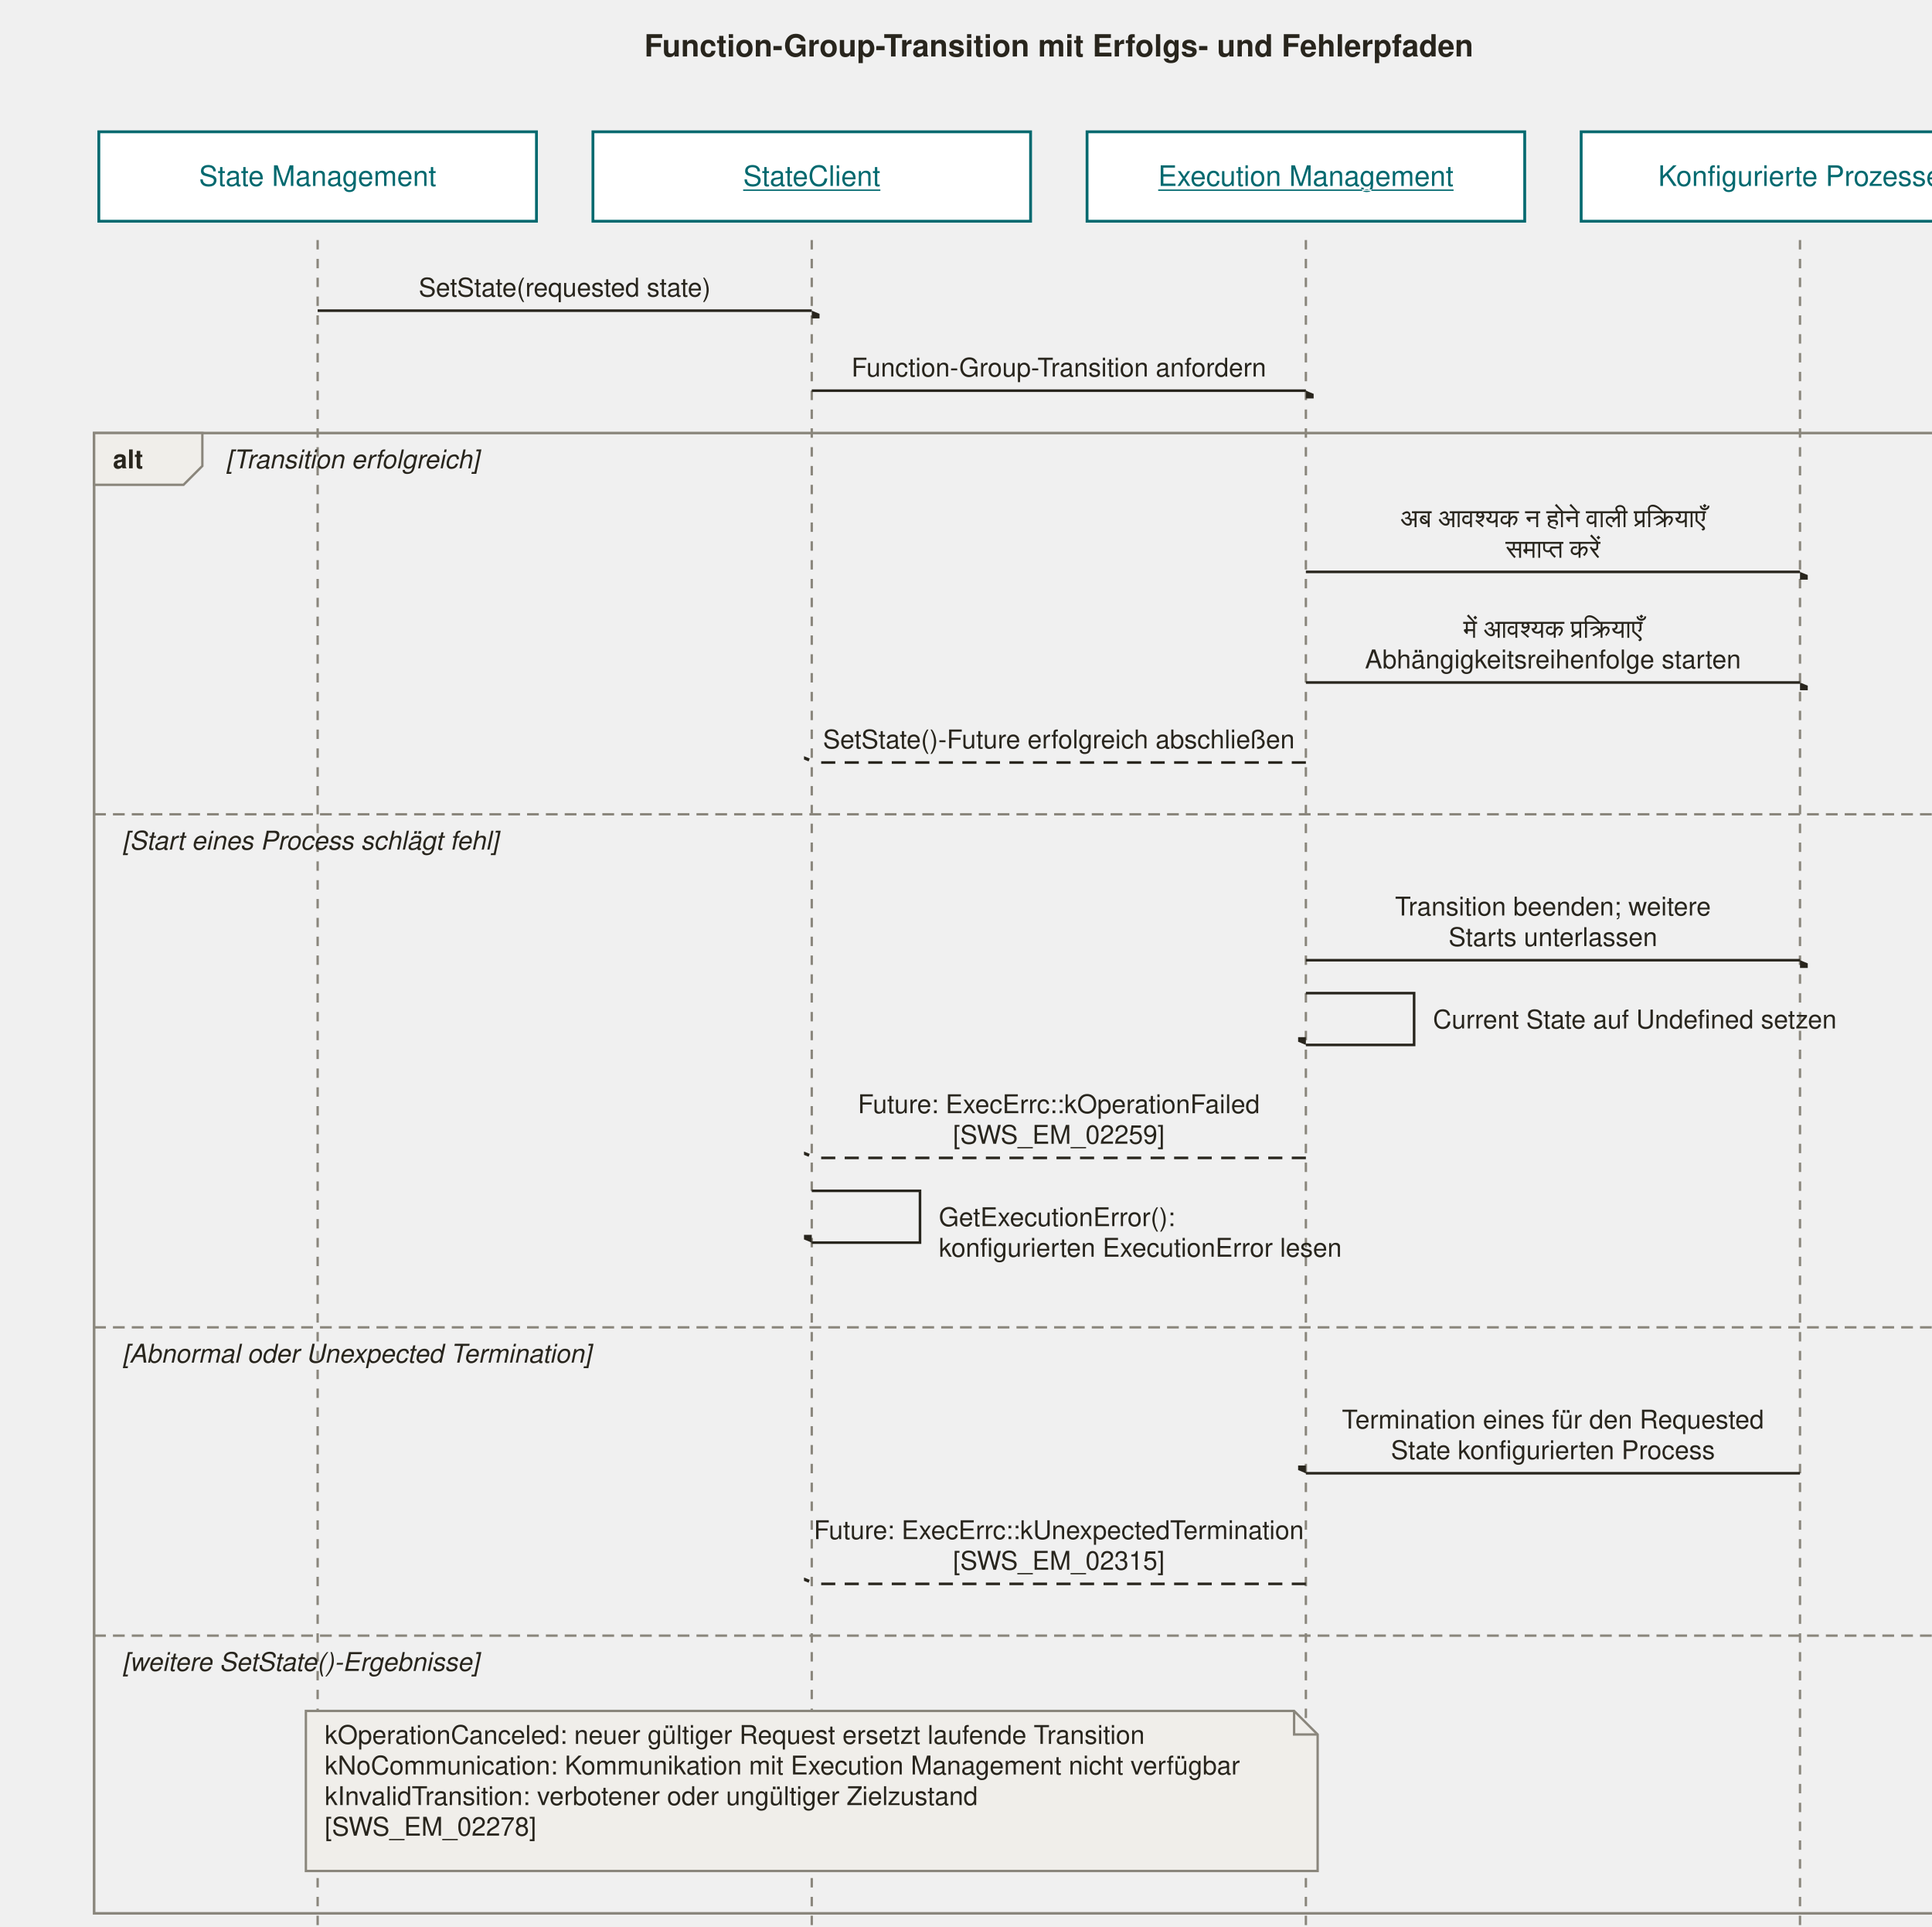
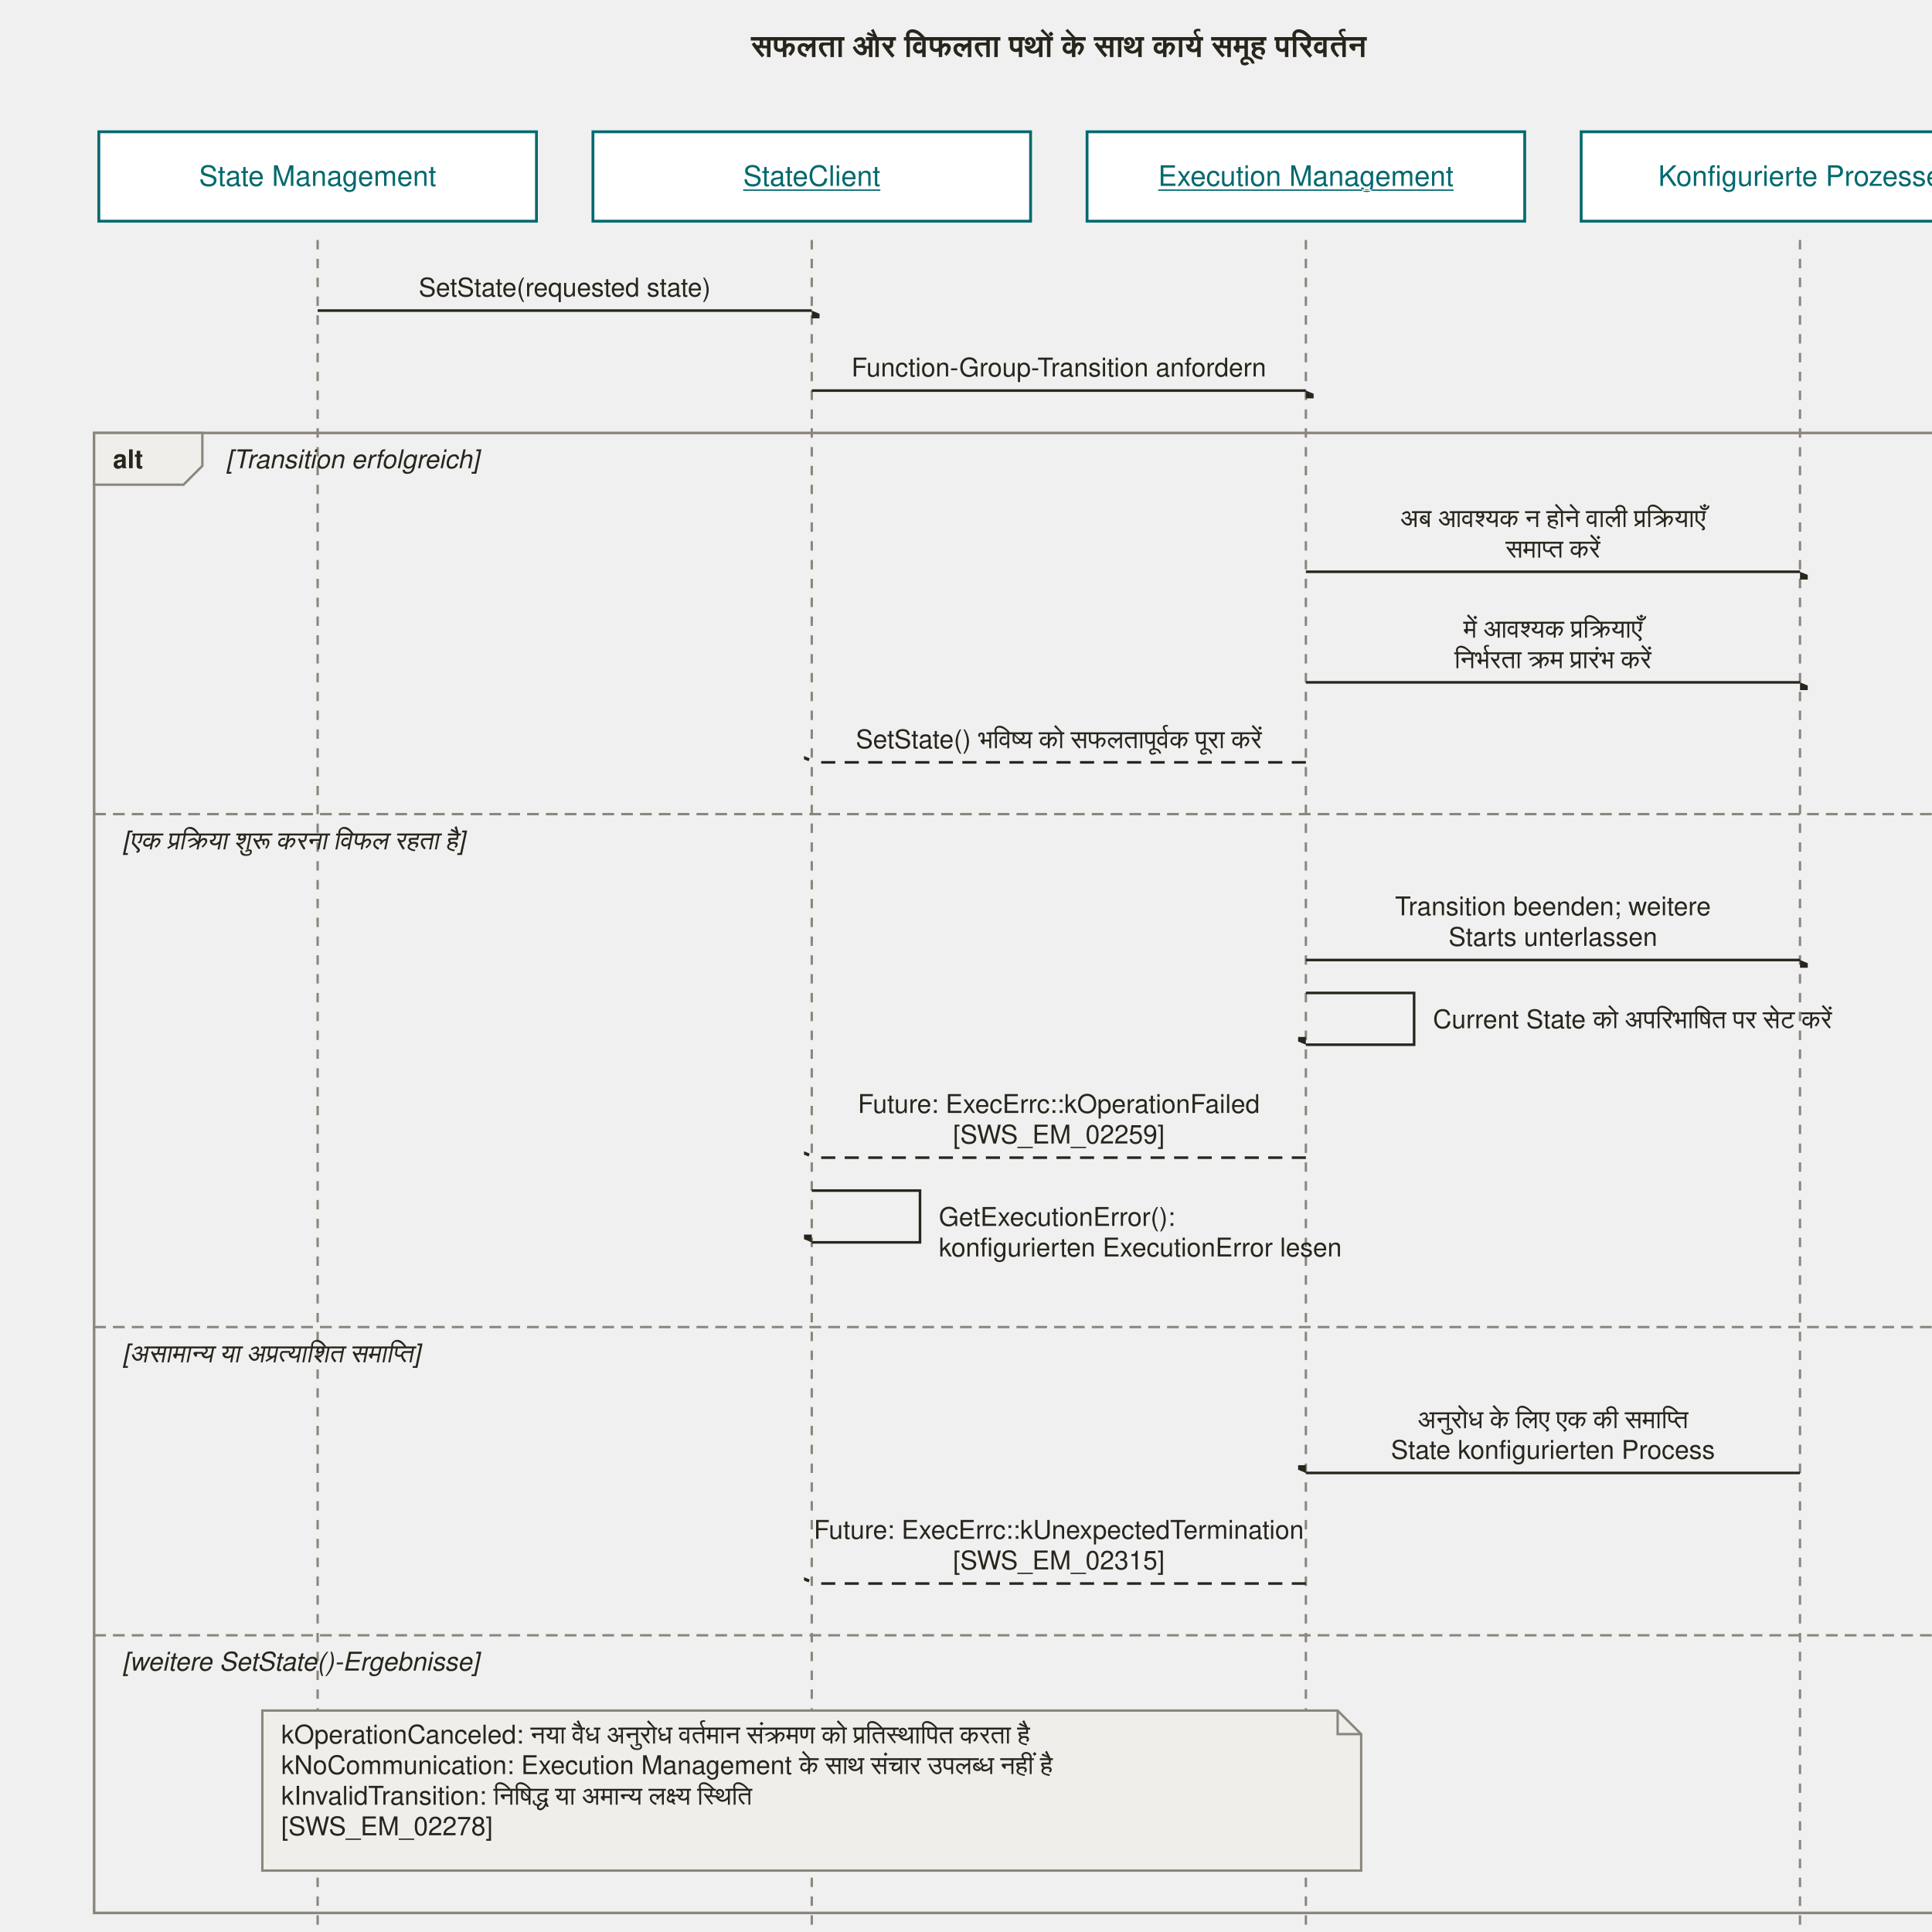
<svg xmlns="http://www.w3.org/2000/svg" viewbox="0 0 900 847" font-family="Helvetica,sans-Serif" style="max-width:900px">
-   <text x="450.0" y="24" text-anchor="middle" font-size="13" font-weight="bold" fill="#28251d">Function-Group-Transition mit Erfolgs- und Fehlerpfaden</text>
+   <text x="450.0" y="24" text-anchor="middle" font-size="13" font-weight="bold" fill="#28251d">सफलता और विफलता पथों के साथ कार्य समूह परिवर्तन</text>
  <line x1="135" y1="102" x2="135" y2="833" stroke="#8a867c" stroke-dasharray="4,4" stroke-width="1" />
  <line x1="345" y1="102" x2="345" y2="833" stroke="#8a867c" stroke-dasharray="4,4" stroke-width="1" />
  <line x1="555" y1="102" x2="555" y2="833" stroke="#8a867c" stroke-dasharray="4,4" stroke-width="1" />
  <line x1="765" y1="102" x2="765" y2="833" stroke="#8a867c" stroke-dasharray="4,4" stroke-width="1" />
  <rect x="42" y="56" width="186" height="38" fill="#ffffff" stroke="#01696f" stroke-width="1.2" />
  <text x="135" y="79.0" text-anchor="middle" font-size="12" fill="#01696f">State Management</text>
  <a class="vis-internal" href="../classes/cl_ara_exec_StateClient_276b21.html">
    <rect x="252" y="56" width="186" height="38" fill="#ffffff" stroke="#01696f" stroke-width="1.2" />
    <text x="345" y="79.0" text-anchor="middle" font-size="12" fill="#01696f" text-decoration="underline">StateClient</text>
  </a>
  <a class="vis-app" href="../modules/exec.html">
    <rect x="462" y="56" width="186" height="38" fill="#ffffff" stroke="#01696f" stroke-width="1.2" />
    <text x="555" y="79.0" text-anchor="middle" font-size="12" fill="#01696f" text-decoration="underline">Execution Management</text>
  </a>
  <rect x="672" y="56" width="186" height="38" fill="#ffffff" stroke="#01696f" stroke-width="1.2" />
  <text x="765" y="79.0" text-anchor="middle" font-size="12" fill="#01696f">Konfigurierte Prozesse</text>
  <defs>
    <marker id="arrF" markerwidth="11" markerheight="9" refx="10" refy="4.5" orient="auto">
      <polygon points="0 0, 11 4.5, 0 9" fill="#28251d" />
    </marker>
    <marker id="arrO" markerwidth="12" markerheight="10" refx="11" refy="5" orient="auto">
      <polyline points="1 1, 11 5, 1 9" fill="none" stroke="#28251d" stroke-width="1.2" />
    </marker>
  </defs>
  <rect x="40" y="184" width="820" height="629" fill="none" stroke="#8a867c" stroke-width="1.1" />
  <text x="240.0" y="126" text-anchor="middle" font-size="11" fill="#28251d">SetState(requested state)</text>
  <line x1="135" y1="132" x2="345" y2="132" stroke="#28251d" stroke-width="1.1" marker-end="url(#arrF)" />
  <text x="450.0" y="160" text-anchor="middle" font-size="11" fill="#28251d">Function-Group-Transition anfordern</text>
  <line x1="345" y1="166" x2="555" y2="166" stroke="#28251d" stroke-width="1.1" marker-end="url(#arrF)" />
  <path d="M 40 184 h 46 v 14 l -8 8 h -38 z" fill="#f0eeea" stroke="#8a867c" stroke-width="1" />
  <text x="48" y="199" font-size="11" font-weight="bold" fill="#28251d">alt</text>
  <text x="96" y="199" font-size="11" font-style="italic" fill="#28251d">[Transition erfolgreich]</text>
  <text x="660.0" y="224" text-anchor="middle" font-size="11" fill="#28251d">अब आवश्यक न होने वाली प्रक्रियाएँ</text>
  <text x="660.0" y="237" text-anchor="middle" font-size="11" fill="#28251d">समाप्त करें</text>
  <line x1="555" y1="243" x2="765" y2="243" stroke="#28251d" stroke-width="1.1" marker-end="url(#arrF)" />
  <text x="660.0" y="271" text-anchor="middle" font-size="11" fill="#28251d">में आवश्यक प्रक्रियाएँ</text>
-   <text x="660.0" y="284" text-anchor="middle" font-size="11" fill="#28251d">Abhängigkeitsreihenfolge starten</text>
+   <text x="660.0" y="284" text-anchor="middle" font-size="11" fill="#28251d">निर्भरता क्रम प्रारंभ करें</text>
  <line x1="555" y1="290" x2="765" y2="290" stroke="#28251d" stroke-width="1.1" marker-end="url(#arrF)" />
-   <text x="450.0" y="318" text-anchor="middle" font-size="11" fill="#28251d">SetState()-Future erfolgreich abschließen</text>
+   <text x="450.0" y="318" text-anchor="middle" font-size="11" fill="#28251d">SetState() भविष्य को सफलतापूर्वक पूरा करें</text>
  <line x1="555" y1="324" x2="345" y2="324" stroke="#28251d" stroke-width="1.1" stroke-dasharray="6,4" marker-end="url(#arrO)" />
  <line x1="40" y1="346" x2="860" y2="346" stroke="#8a867c" stroke-width="1" stroke-dasharray="5,3" />
-   <text x="52" y="361" font-size="11" font-style="italic" fill="#28251d">[Start eines Process schlägt fehl]</text>
+   <text x="52" y="361" font-size="11" font-style="italic" fill="#28251d">[एक प्रक्रिया शुरू करना विफल रहता है]</text>
  <text x="660.0" y="389" text-anchor="middle" font-size="11" fill="#28251d">Transition beenden; weitere</text>
  <text x="660.0" y="402" text-anchor="middle" font-size="11" fill="#28251d">Starts unterlassen</text>
  <line x1="555" y1="408" x2="765" y2="408" stroke="#28251d" stroke-width="1.1" marker-end="url(#arrF)" />
  <path d="M 555 422 h 46 v 22 h -46" fill="none" stroke="#28251d" stroke-width="1.1" marker-end="url(#arrF)" />
-   <text x="609" y="437" text-anchor="start" font-size="11" fill="#28251d">Current State auf Undefined setzen</text>
+   <text x="609" y="437" text-anchor="start" font-size="11" fill="#28251d">Current State को अपरिभाषित पर सेट करें</text>
  <text x="450.0" y="473" text-anchor="middle" font-size="11" fill="#28251d">Future: ExecErrc::kOperationFailed</text>
  <text x="450.0" y="486" text-anchor="middle" font-size="11" fill="#28251d">[SWS_EM_02259]</text>
  <line x1="555" y1="492" x2="345" y2="492" stroke="#28251d" stroke-width="1.1" stroke-dasharray="6,4" marker-end="url(#arrO)" />
  <path d="M 345 506 h 46 v 22 h -46" fill="none" stroke="#28251d" stroke-width="1.1" marker-end="url(#arrF)" />
  <text x="399" y="521" text-anchor="start" font-size="11" fill="#28251d">GetExecutionError():</text>
  <text x="399" y="534" text-anchor="start" font-size="11" fill="#28251d">konfigurierten ExecutionError lesen</text>
  <line x1="40" y1="564" x2="860" y2="564" stroke="#8a867c" stroke-width="1" stroke-dasharray="5,3" />
-   <text x="52" y="579" font-size="11" font-style="italic" fill="#28251d">[Abnormal oder Unexpected Termination]</text>
-   <text x="660.0" y="607" text-anchor="middle" font-size="11" fill="#28251d">Termination eines für den Requested</text>
+   <text x="52" y="579" font-size="11" font-style="italic" fill="#28251d">[असामान्य या अप्रत्याशित समाप्ति]</text>
+   <text x="660.0" y="607" text-anchor="middle" font-size="11" fill="#28251d">अनुरोध के लिए एक की समाप्ति</text>
  <text x="660.0" y="620" text-anchor="middle" font-size="11" fill="#28251d">State konfigurierten Process</text>
  <line x1="765" y1="626" x2="555" y2="626" stroke="#28251d" stroke-width="1.1" marker-end="url(#arrF)" />
  <text x="450.0" y="654" text-anchor="middle" font-size="11" fill="#28251d">Future: ExecErrc::kUnexpectedTermination</text>
  <text x="450.0" y="667" text-anchor="middle" font-size="11" fill="#28251d">[SWS_EM_02315]</text>
  <line x1="555" y1="673" x2="345" y2="673" stroke="#28251d" stroke-width="1.1" stroke-dasharray="6,4" marker-end="url(#arrO)" />
  <line x1="40" y1="695" x2="860" y2="695" stroke="#8a867c" stroke-width="1" stroke-dasharray="5,3" />
  <text x="52" y="710" font-size="11" font-style="italic" fill="#28251d">[weitere SetState()-Ergebnisse]</text>
-   <path d="M 130.0 727 h 420 l 10 10 v 58 h -430 z" fill="#f0eeea" stroke="#8a867c" stroke-width="1" />
-   <path d="M 550.0 727 v 10 h 10" fill="none" stroke="#8a867c" stroke-width="1" />
-   <text x="138.0" y="741" font-size="11" fill="#28251d">kOperationCanceled: neuer gültiger Request ersetzt laufende Transition</text>
-   <text x="138.0" y="754" font-size="11" fill="#28251d">kNoCommunication: Kommunikation mit Execution Management nicht verfügbar</text>
-   <text x="138.0" y="767" font-size="11" fill="#28251d">kInvalidTransition: verbotener oder ungültiger Zielzustand</text>
-   <text x="138.0" y="780" font-size="11" fill="#28251d">[SWS_EM_02278]</text>
+   <path d="M 111.5 727 h 457 l 10 10 v 58 h -467 z" fill="#f0eeea" stroke="#8a867c" stroke-width="1" />
+   <path d="M 568.5 727 v 10 h 10" fill="none" stroke="#8a867c" stroke-width="1" />
+   <text x="119.5" y="741" font-size="11" fill="#28251d">kOperationCanceled: नया वैध अनुरोध वर्तमान संक्रमण को प्रतिस्थापित करता है</text>
+   <text x="119.5" y="754" font-size="11" fill="#28251d">kNoCommunication: Execution Management के साथ संचार उपलब्ध नहीं है</text>
+   <text x="119.5" y="767" font-size="11" fill="#28251d">kInvalidTransition: निषिद्ध या अमान्य लक्ष्य स्थिति</text>
+   <text x="119.5" y="780" font-size="11" fill="#28251d">[SWS_EM_02278]</text>
</svg>
